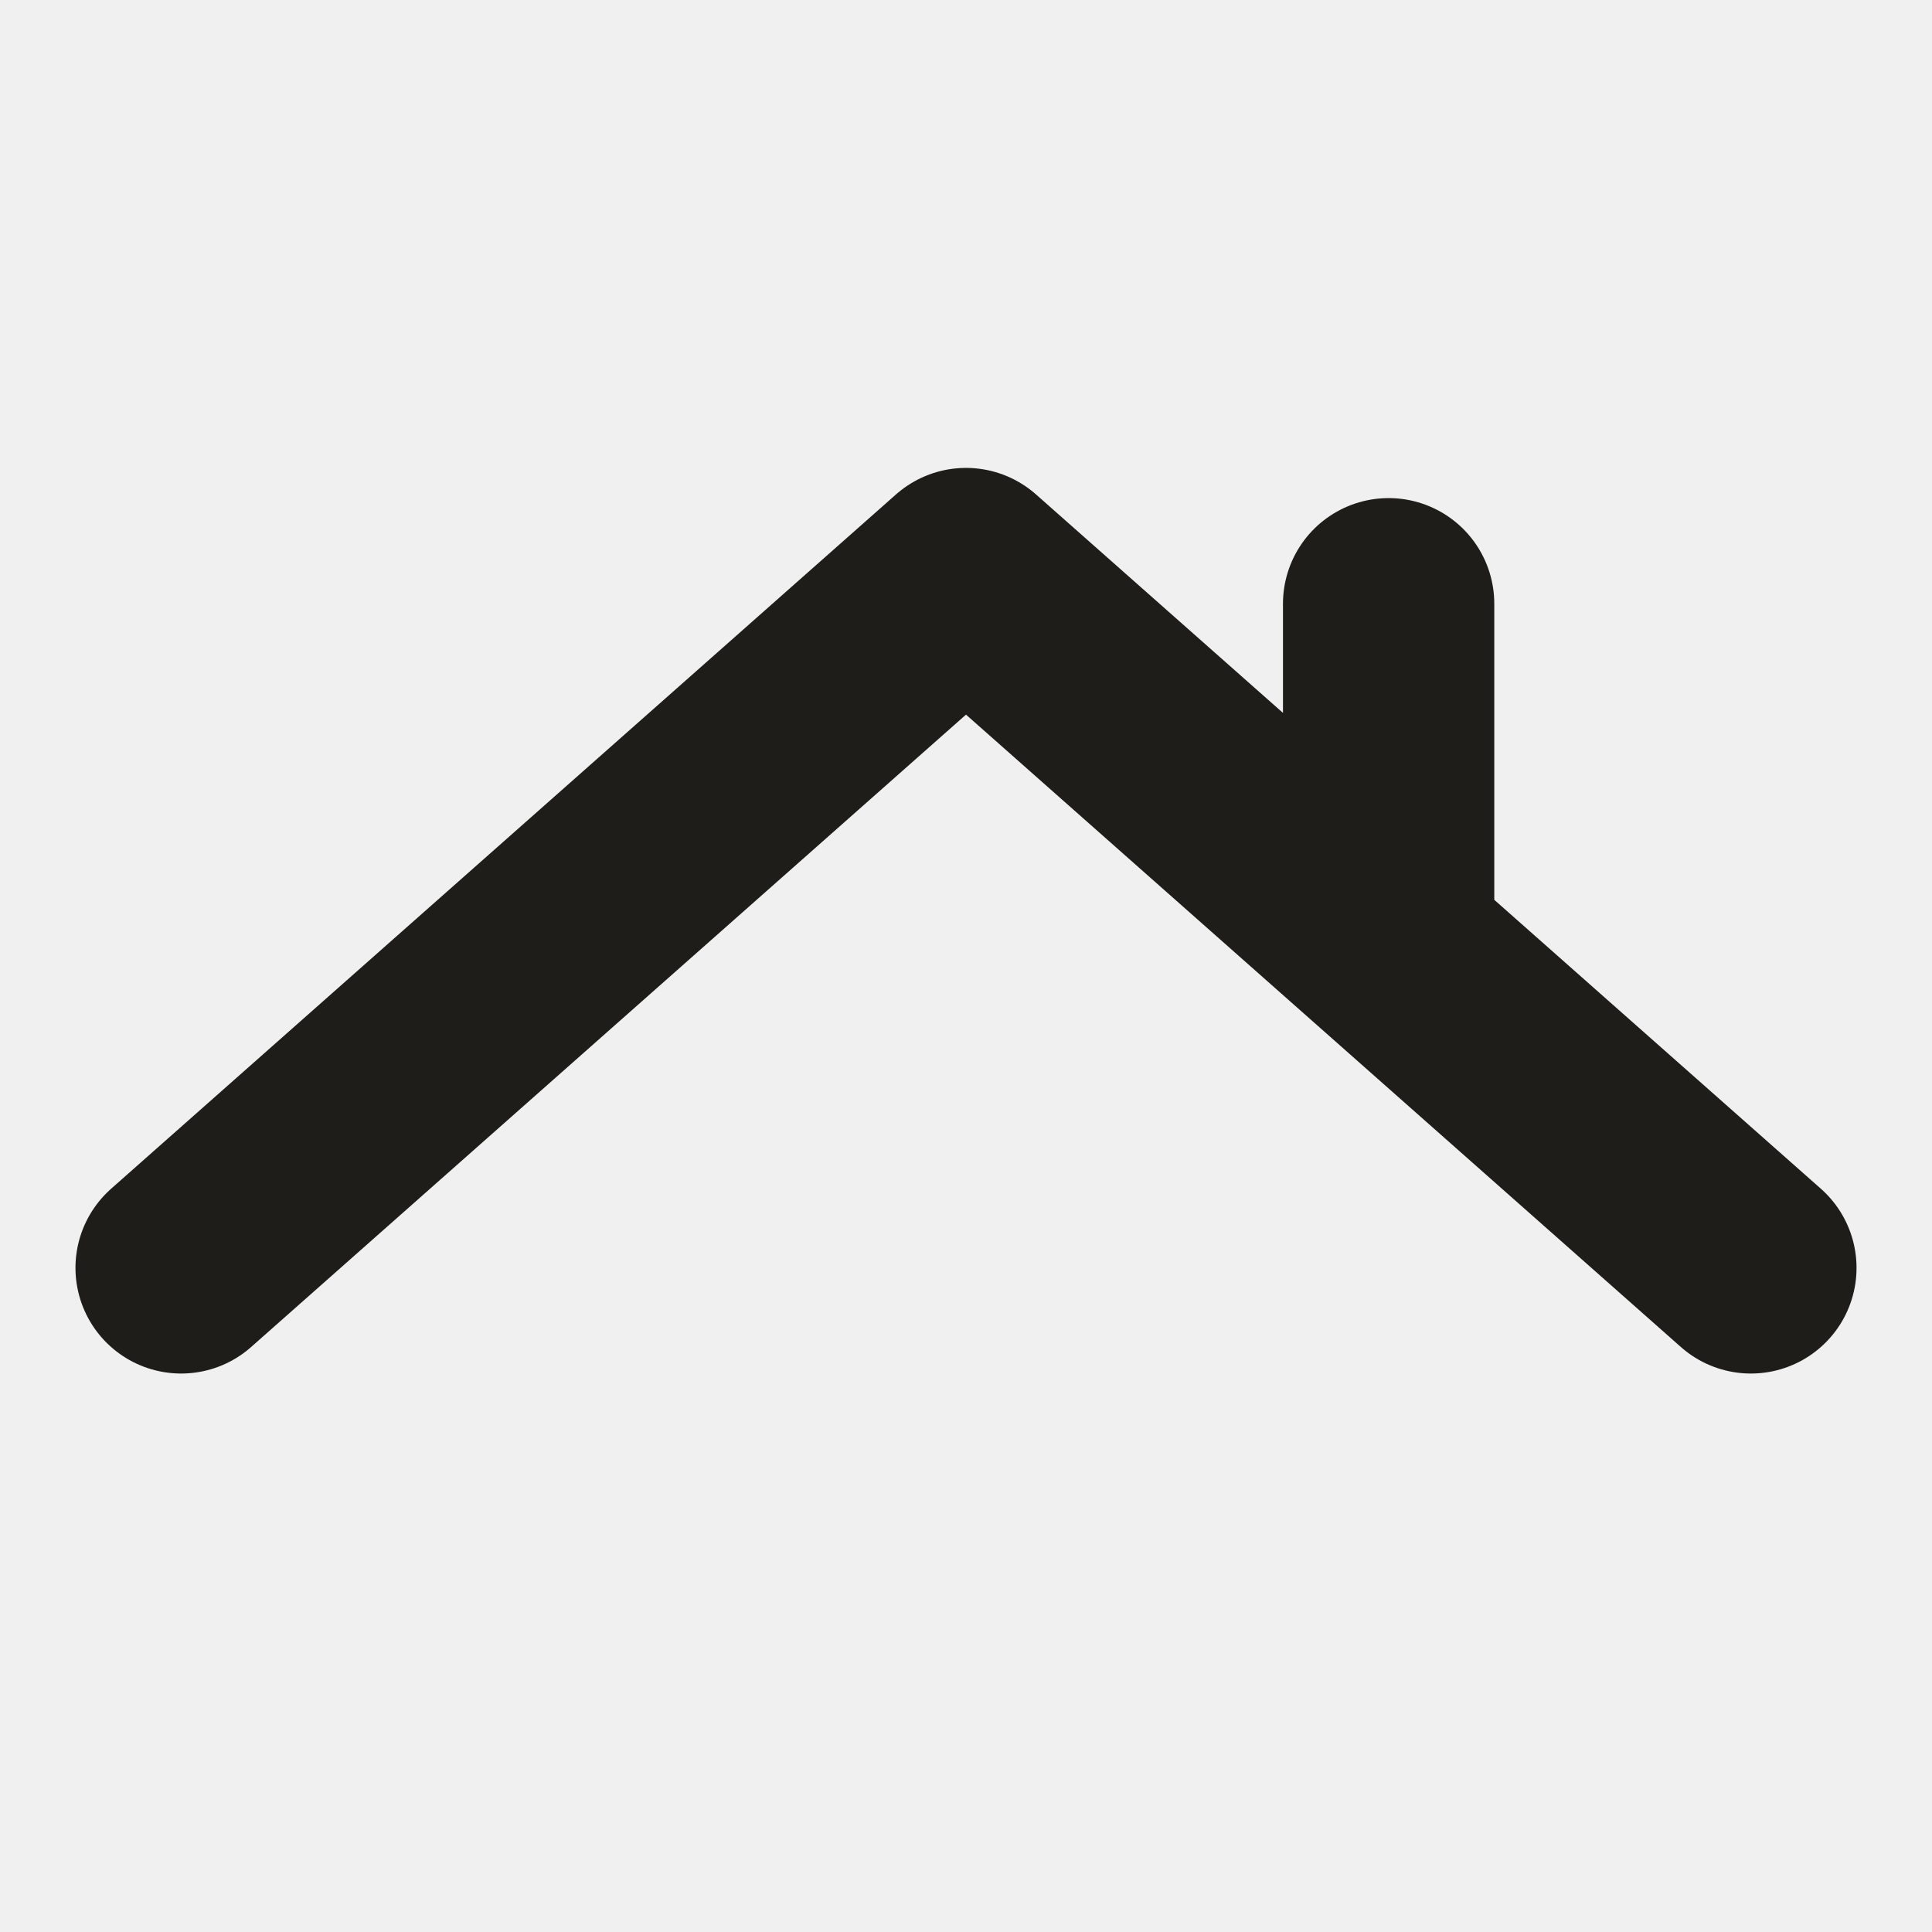
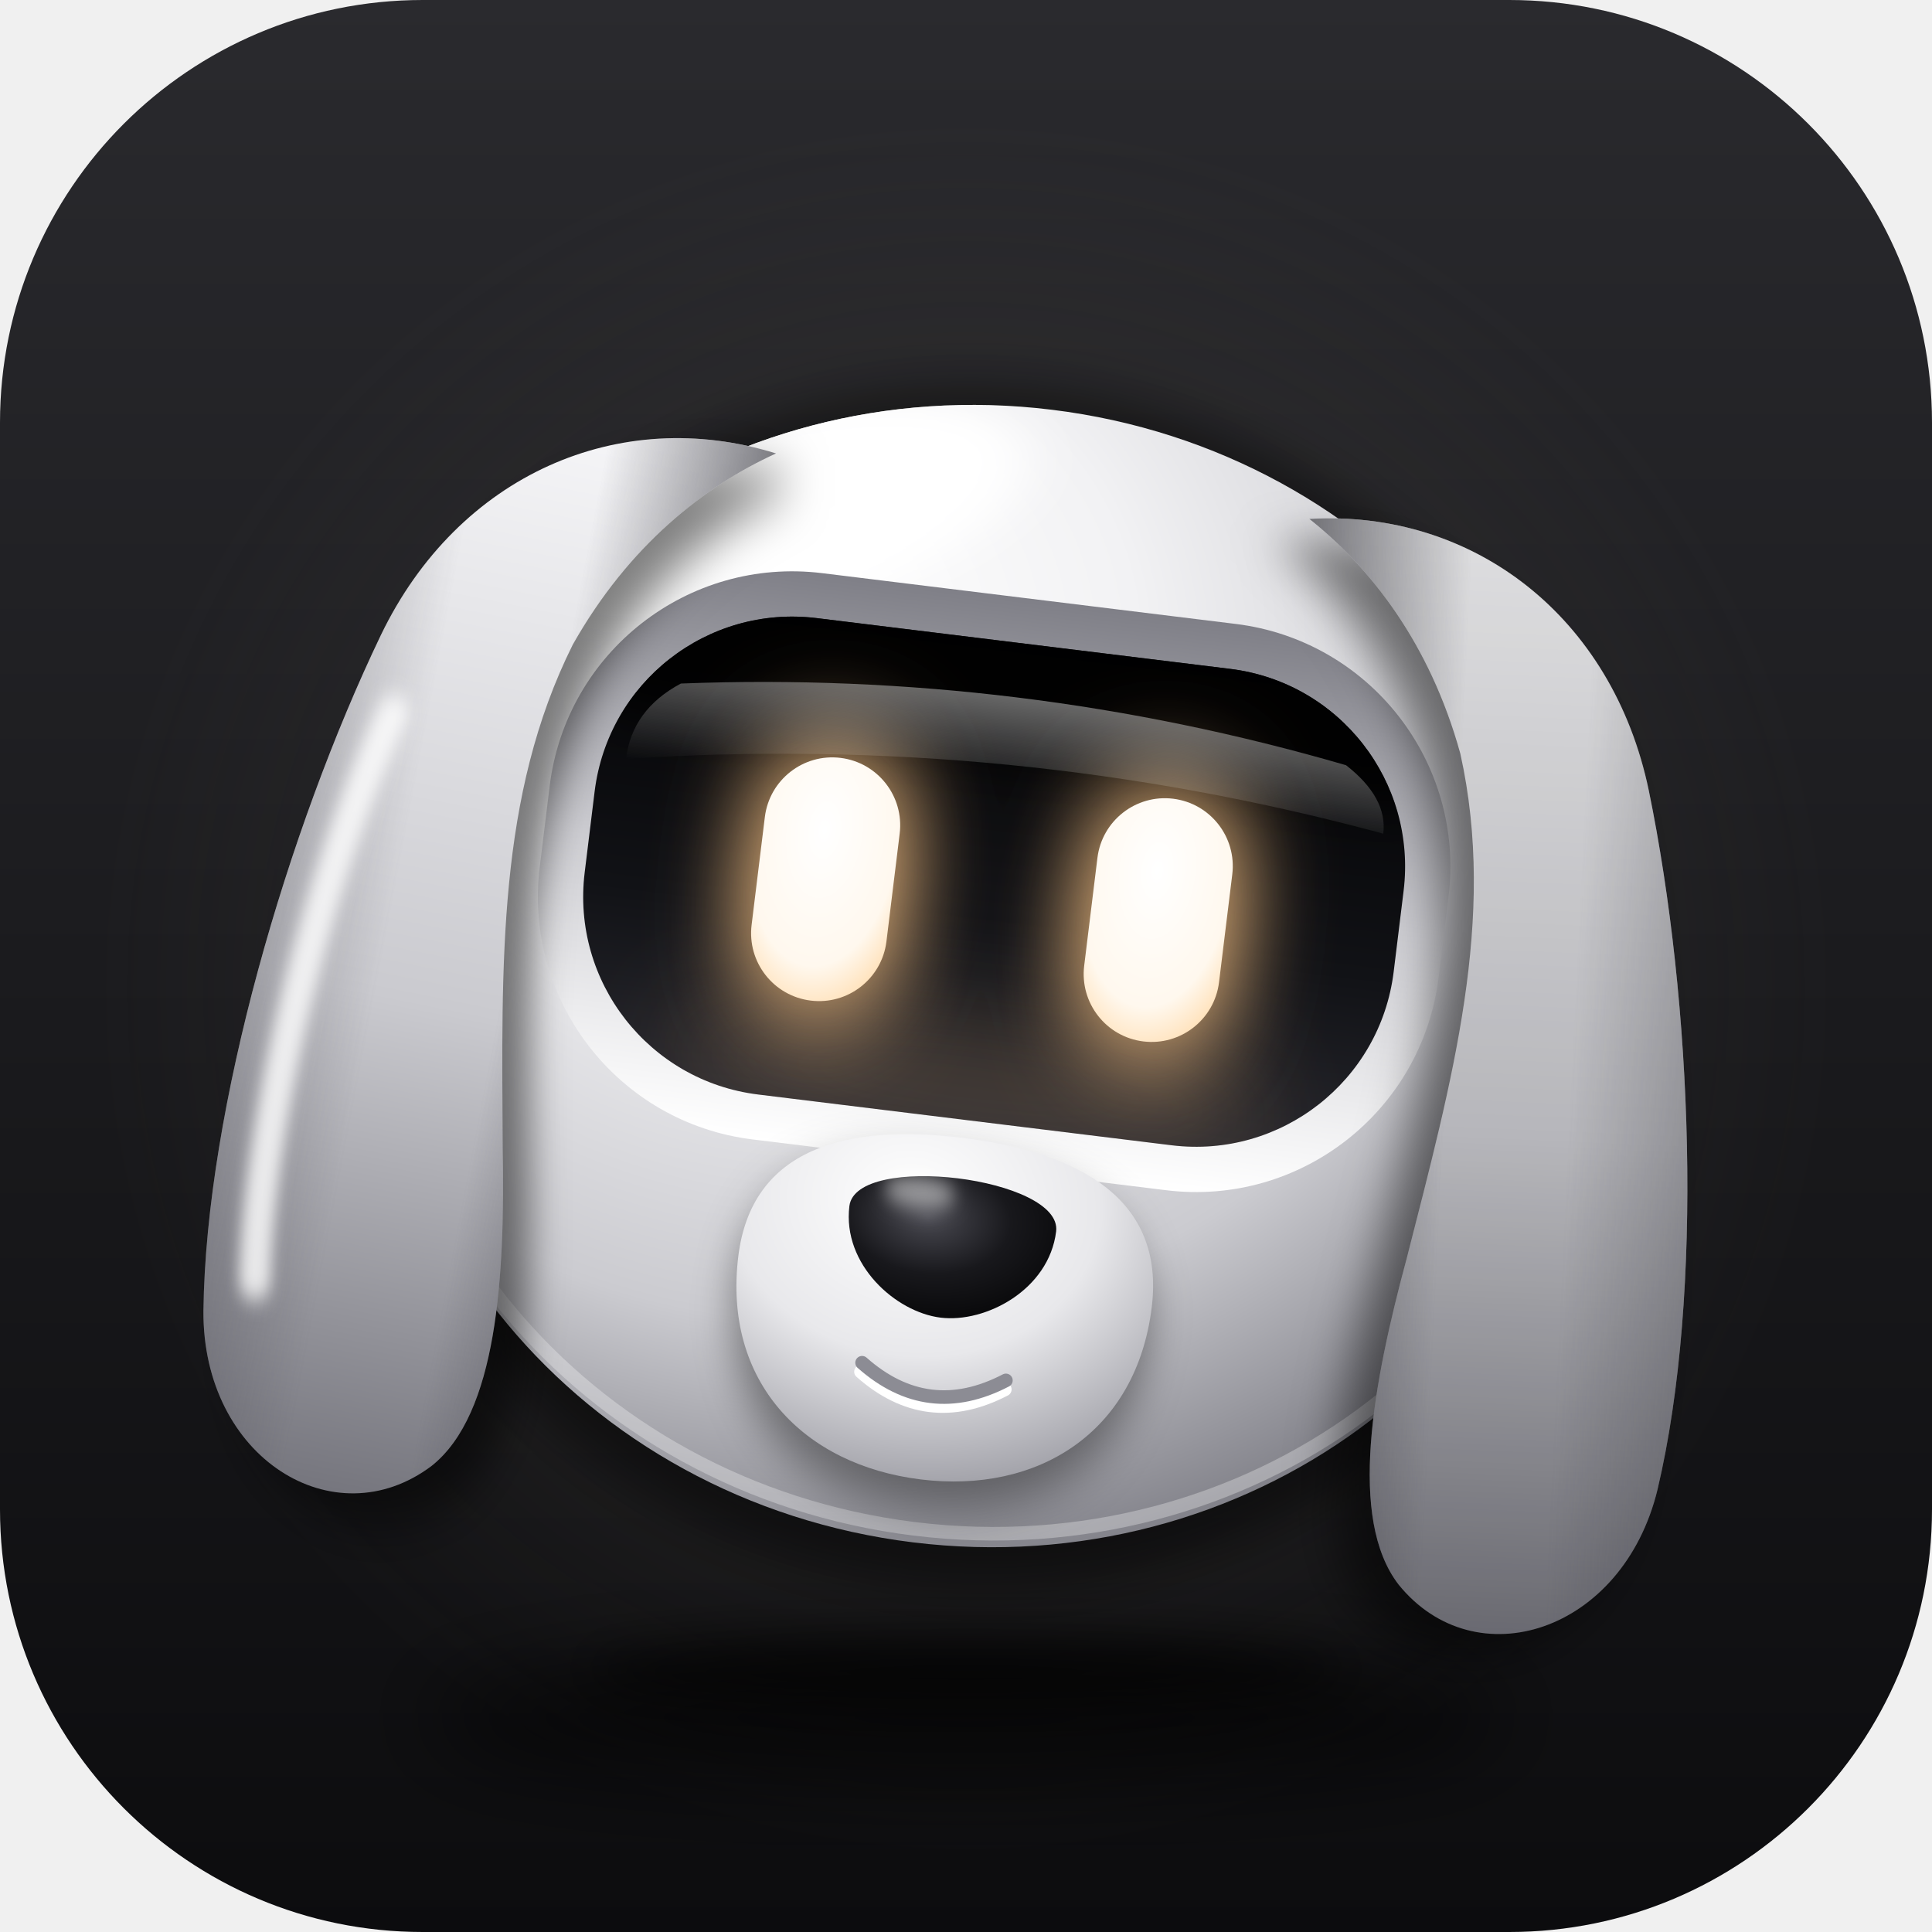
- <svg xmlns="http://www.w3.org/2000/svg" viewBox="0 0 32 32">
-   <path d="M3 21 16 9.5 29 21M23 15.3V10" fill="none" stroke="#1E1D1A" stroke-width="3.5" stroke-linecap="round" stroke-linejoin="round" />
+ <svg xmlns="http://www.w3.org/2000/svg" viewBox="0 0 512 512">
+   <defs>
+     <linearGradient id="tile" x1="0" y1="0" x2="0" y2="1">
+       <stop offset="0" stop-color="#2a2a2e" />
+       <stop offset="1" stop-color="#0c0c0e" />
+     </linearGradient>
+     <radialGradient id="halo" cx=".5" cy=".5" r=".5">
+       <stop offset="0" stop-color="#4c4842" stop-opacity=".45" />
+       <stop offset="1" stop-color="#4c4842" stop-opacity="0" />
+     </radialGradient>
+     <radialGradient id="shell" cx=".36" cy=".28" r=".78" fx=".3" fy=".2">
+       <stop offset="0" stop-color="#fff" />
+       <stop offset=".35" stop-color="#f2f2f4" />
+       <stop offset=".72" stop-color="#cbcbd0" />
+       <stop offset="1" stop-color="#7c7c84" />
+     </radialGradient>
+     <linearGradient id="ear" x1="0" y1="0" x2="0" y2="1">
+       <stop offset="0" stop-color="#f6f6f8" />
+       <stop offset=".55" stop-color="#cacacf" />
+       <stop offset="1" stop-color="#76767e" />
+     </linearGradient>
+     <radialGradient id="hub" cx=".35" cy=".3" r=".8">
+       <stop offset="0" stop-color="#fff" />
+       <stop offset=".6" stop-color="#d6d6db" />
+       <stop offset="1" stop-color="#8a8a92" />
+     </radialGradient>
+     <radialGradient id="muz" cx=".4" cy=".2" r=".9">
+       <stop offset="0" stop-color="#fff" />
+       <stop offset=".5" stop-color="#e8e8eb" />
+       <stop offset="1" stop-color="#94949c" />
+     </radialGradient>
+     <radialGradient id="nose" cx=".38" cy=".3" r=".8">
+       <stop offset="0" stop-color="#4a4a52" />
+       <stop offset=".5" stop-color="#18181c" />
+       <stop offset="1" stop-color="#050506" />
+     </radialGradient>
+     <linearGradient id="lip" x1="0" y1="0" x2="0" y2="1">
+       <stop offset="0" stop-color="#7f7f87" />
+       <stop offset=".5" stop-color="#cdcdd2" />
+       <stop offset="1" stop-color="#fff" />
+     </linearGradient>
+     <linearGradient id="screen" x1="0" y1="0" x2="0" y2="1">
+       <stop offset="0" stop-color="#020203" />
+       <stop offset=".6" stop-color="#111216" />
+       <stop offset="1" stop-color="#26262c" />
+     </linearGradient>
+     <linearGradient id="gloss" x1="0" y1="0" x2="0" y2="1">
+       <stop offset="0" stop-color="#fff" stop-opacity=".4" />
+       <stop offset="1" stop-color="#fff" stop-opacity="0" />
+     </linearGradient>
+     <radialGradient id="eye" cx=".45" cy=".3" r=".8">
+       <stop offset="0" stop-color="#fff" />
+       <stop offset=".7" stop-color="#fff8ee" />
+       <stop offset="1" stop-color="#ffdcae" />
+     </radialGradient>
+     <clipPath id="hclip">
+       <ellipse cx="256" cy="260" rx="134" ry="126" />
+     </clipPath>
+     <clipPath id="sclip">
+       <rect x="166" y="186" width="180" height="106" rx="44" />
+     </clipPath>
+     <path id="ear-p" d="M196 150C160 146 128 168 118 206C106 252 100 316 108 360C114 392 146 404 164 384C176 370 172 340 166 312C158 272 150 236 160 200C168 176 182 160 196 150Z" />
+     <linearGradient id="ao">
+       <stop offset="0" stop-color="#3c3c44" stop-opacity=".3" />
+       <stop offset=".3" stop-color="#3c3c44" stop-opacity="0" />
+       <stop offset=".6" stop-color="#3c3c44" stop-opacity="0" />
+       <stop offset="1" stop-color="#3c3c44" stop-opacity=".65" />
+     </linearGradient>
+     <filter id="b10" x="-50%" y="-50%" width="200%" height="200%">
+       <feGaussianBlur stdDeviation="10" />
+     </filter>
+     <filter id="b5" x="-50%" y="-50%" width="200%" height="200%">
+       <feGaussianBlur stdDeviation="5" />
+     </filter>
+     <filter id="b2" x="-50%" y="-50%" width="200%" height="200%">
+       <feGaussianBlur stdDeviation="2" />
+     </filter>
+     <clipPath id="clip">
+       <rect width="512" height="512" rx="112" />
+     </clipPath>
+   </defs>
+   <rect width="512" height="512" rx="112" fill="url(#tile)" />
+   <g clip-path="url(#clip)">
+     <circle cx="256" cy="262" r="230" fill="url(#halo)" />
+     <g transform="translate(256 268) scale(1.2) translate(-256 -268)">
+       <ellipse cx="256" cy="424" rx="120" ry="14" fill="#000" opacity=".65" filter="url(#b10)" />
+       <ellipse cx="256" cy="414" rx="84" ry="7" fill="#000" opacity=".6" filter="url(#b5)" />
+       <g transform="rotate(7 256 290)">
+         <ellipse cx="256" cy="262" rx="140" ry="132" fill="#000" opacity=".45" filter="url(#b5)" />
+         <ellipse cx="256" cy="260" rx="134" ry="126" fill="url(#shell)" />
+         <g clip-path="url(#hclip)">
+           <ellipse cx="196" cy="166" rx="60" ry="22" transform="rotate(-22 196 166)" fill="#fff" filter="url(#b5)" />
+           <ellipse cx="256" cy="257" rx="134" ry="126" fill="none" stroke="#fff" stroke-opacity=".3" stroke-width="3" />
+         </g>
+         <rect x="156" y="176" width="200" height="126" rx="54" fill="url(#lip)" />
+         <rect x="166" y="186" width="180" height="106" rx="44" fill="url(#screen)" />
+         <g clip-path="url(#sclip)">
+           <rect x="156" y="176" width="200" height="36" rx="18" fill="#000" opacity=".8" filter="url(#b5)" />
+           <ellipse cx="256" cy="284" rx="70" ry="14" fill="#ffc98a" opacity=".16" filter="url(#b10)" />
+           <g filter="url(#b10)" fill="#ffc888" opacity=".85">
+             <rect x="200" y="212" width="38" height="62" rx="19" />
+             <rect x="274" y="212" width="38" height="62" rx="19" />
+           </g>
+           <rect x="204" y="216" width="30" height="54" rx="15" fill="url(#eye)" />
+           <rect x="278" y="216" width="30" height="54" rx="15" fill="url(#eye)" />
+           <path d="M182 204Q256 192 330 204Q340 210 340 218Q256 206 172 222Q172 211 182 204Z" fill="url(#gloss)" />
+         </g>
+         <path d="M210 328C210 304 230 296 256 296C282 296 302 304 302 328C302 356 282 372 256 372C230 372 210 356 210 328Z" fill="#000" opacity=".4" filter="url(#b5)" transform="translate(0 6)" />
+         <path d="M210 328C210 304 230 296 256 296C282 296 302 304 302 328C302 356 282 372 256 372C230 372 210 356 210 328Z" fill="url(#muz)" />
+         <path d="M240 348Q256 359 272 348" fill="none" stroke="#fff" stroke-width="3" stroke-linecap="round" transform="translate(0 2)" />
+         <path d="M240 348Q256 359 272 348" fill="none" stroke="#8c8c94" stroke-width="3" stroke-linecap="round" />
+         <path d="M233 314C233 302 279 302 279 314C279 327 266 336 256 336C246 336 233 327 233 314Z" fill="url(#nose)" />
+         <ellipse cx="248" cy="309" rx="8" ry="3.5" fill="#fff" opacity=".5" filter="url(#b2)" />
+         <g id="earL" transform="rotate(4 182 160)">
+           <use href="#ear-p" fill="#000" opacity=".5" filter="url(#b5)" transform="translate(7 5)" />
+           <use href="#ear-p" fill="url(#ear)" />
+           <use href="#ear-p" fill="url(#ao)" />
+         </g>
+         <path d="M124 222C114 262 112 318 118 352" fill="none" stroke="#fff" stroke-width="7" stroke-linecap="round" opacity=".8" filter="url(#b2)" transform="rotate(4 182 160)" />
+         <g transform="matrix(-1 0 0 1 512 0)">
+           <use href="#earL" />
+           <use href="#ear-p" fill="#000" opacity=".1" transform="rotate(4 182 160)" />
+         </g>
+       </g>
+     </g>
+   </g>
</svg>
